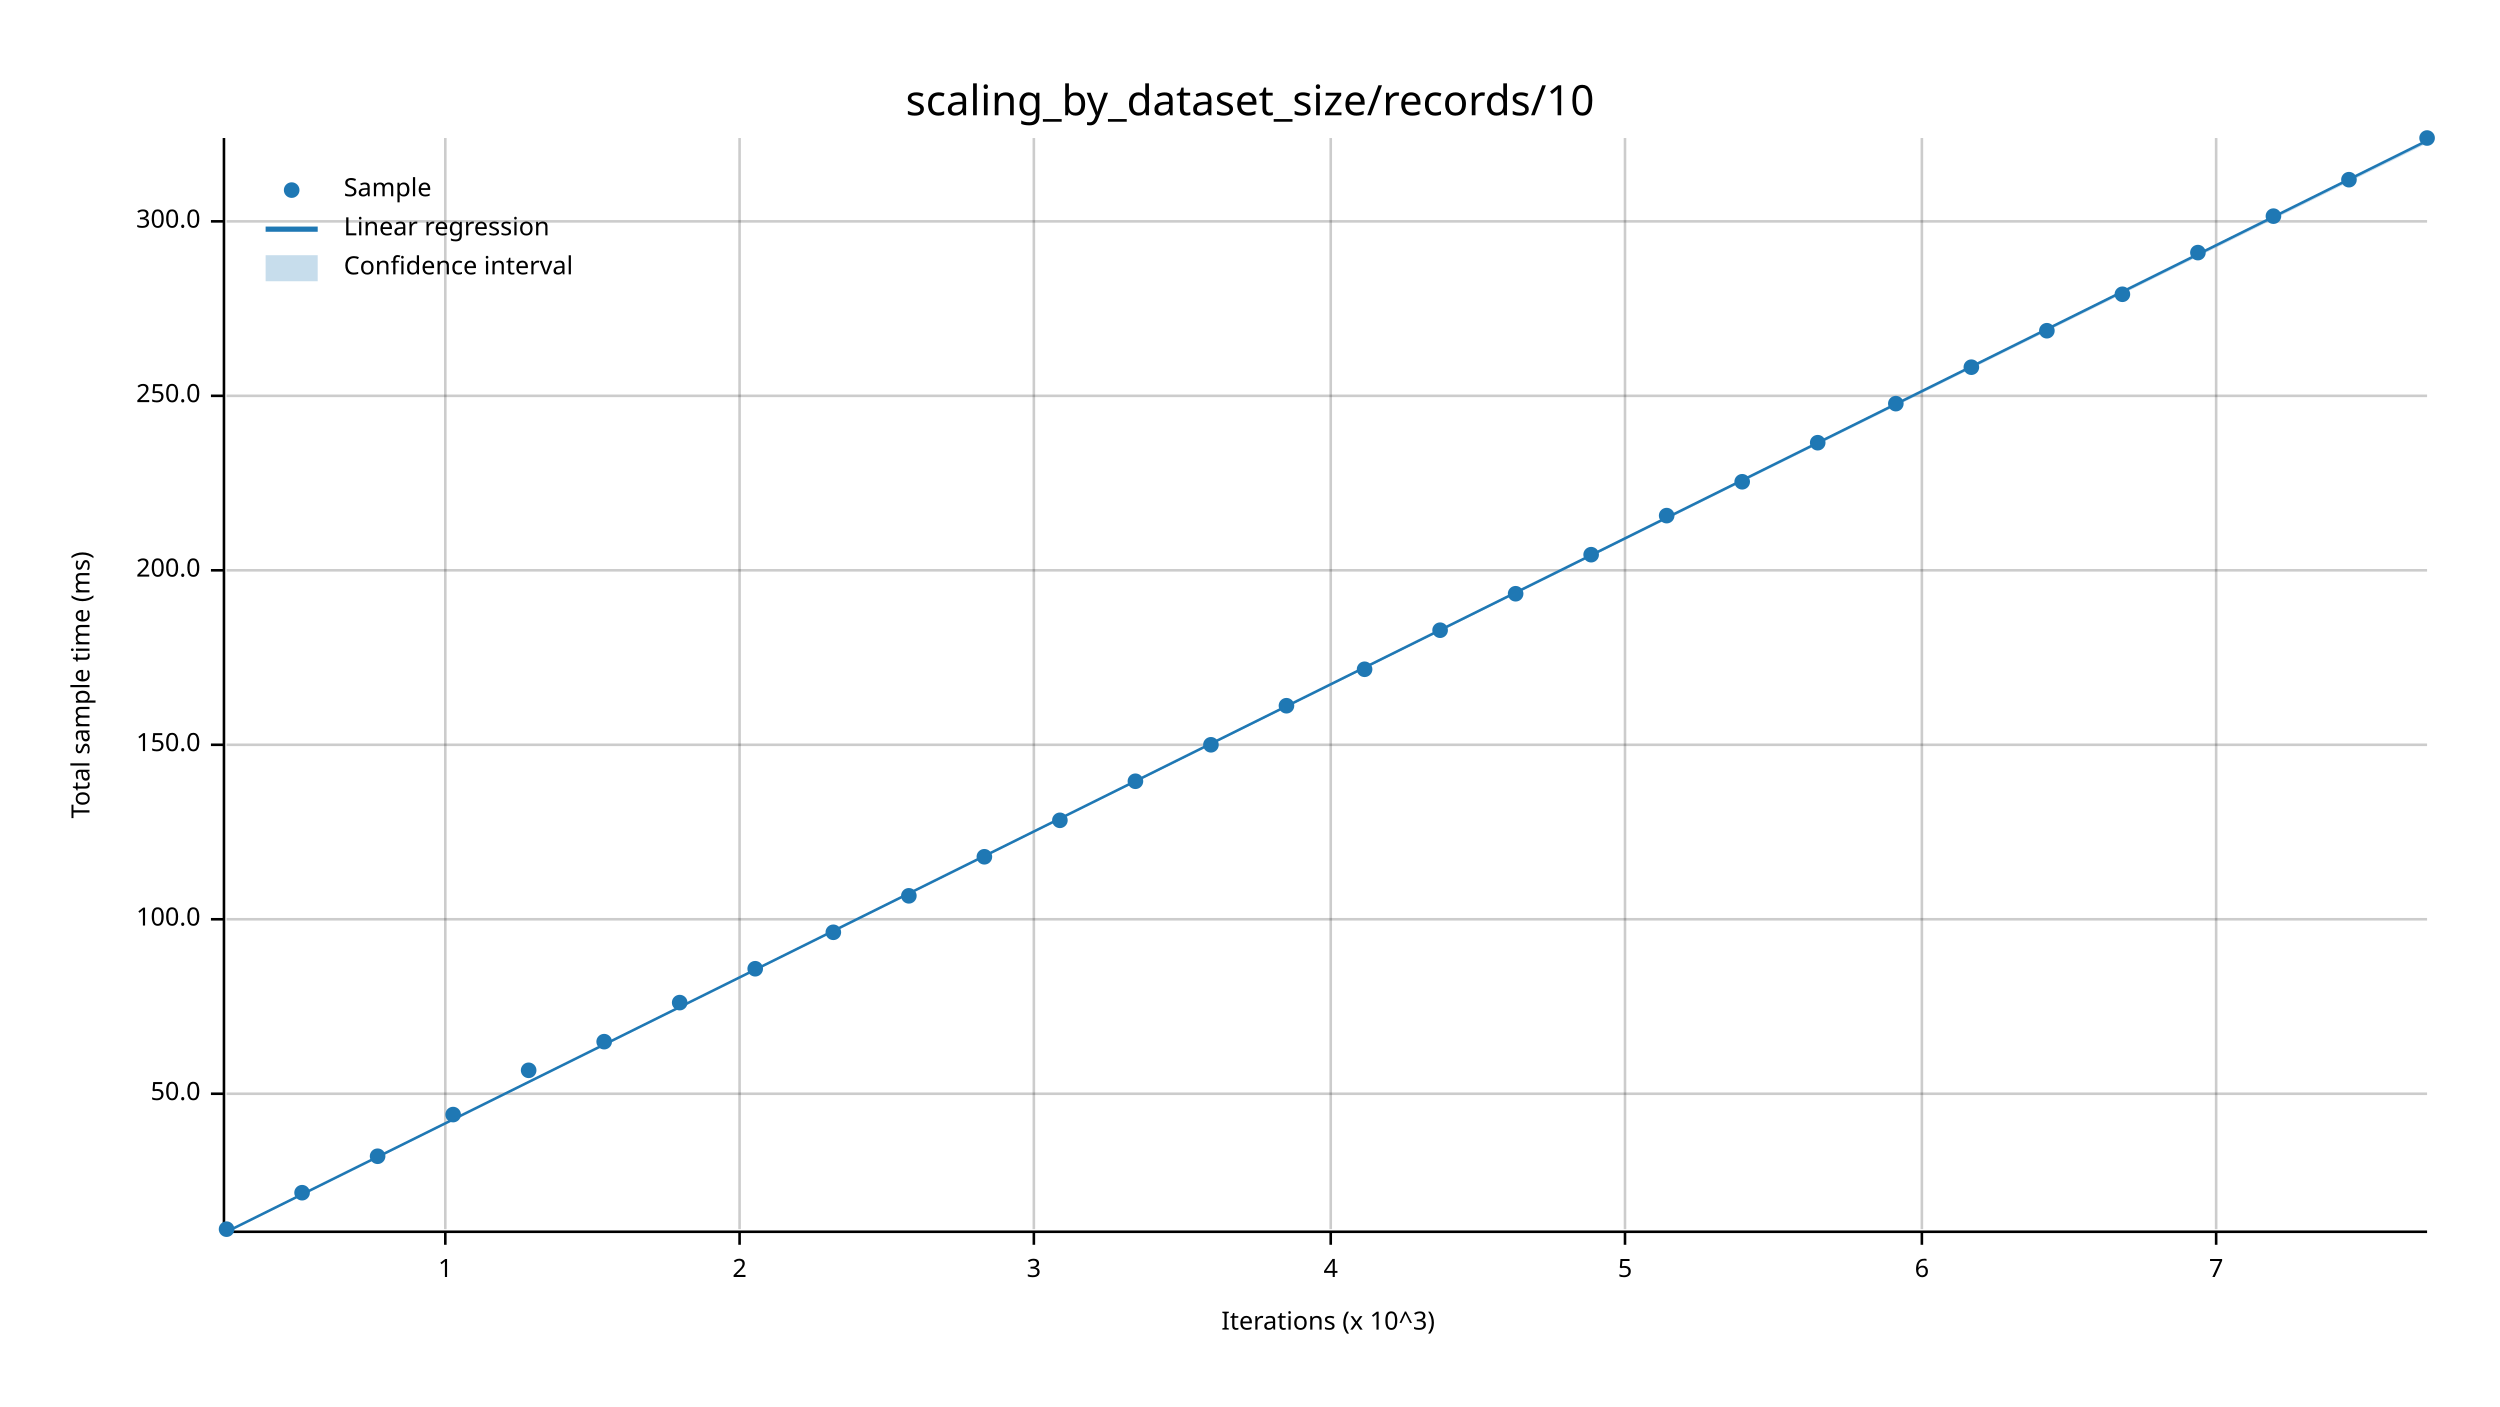
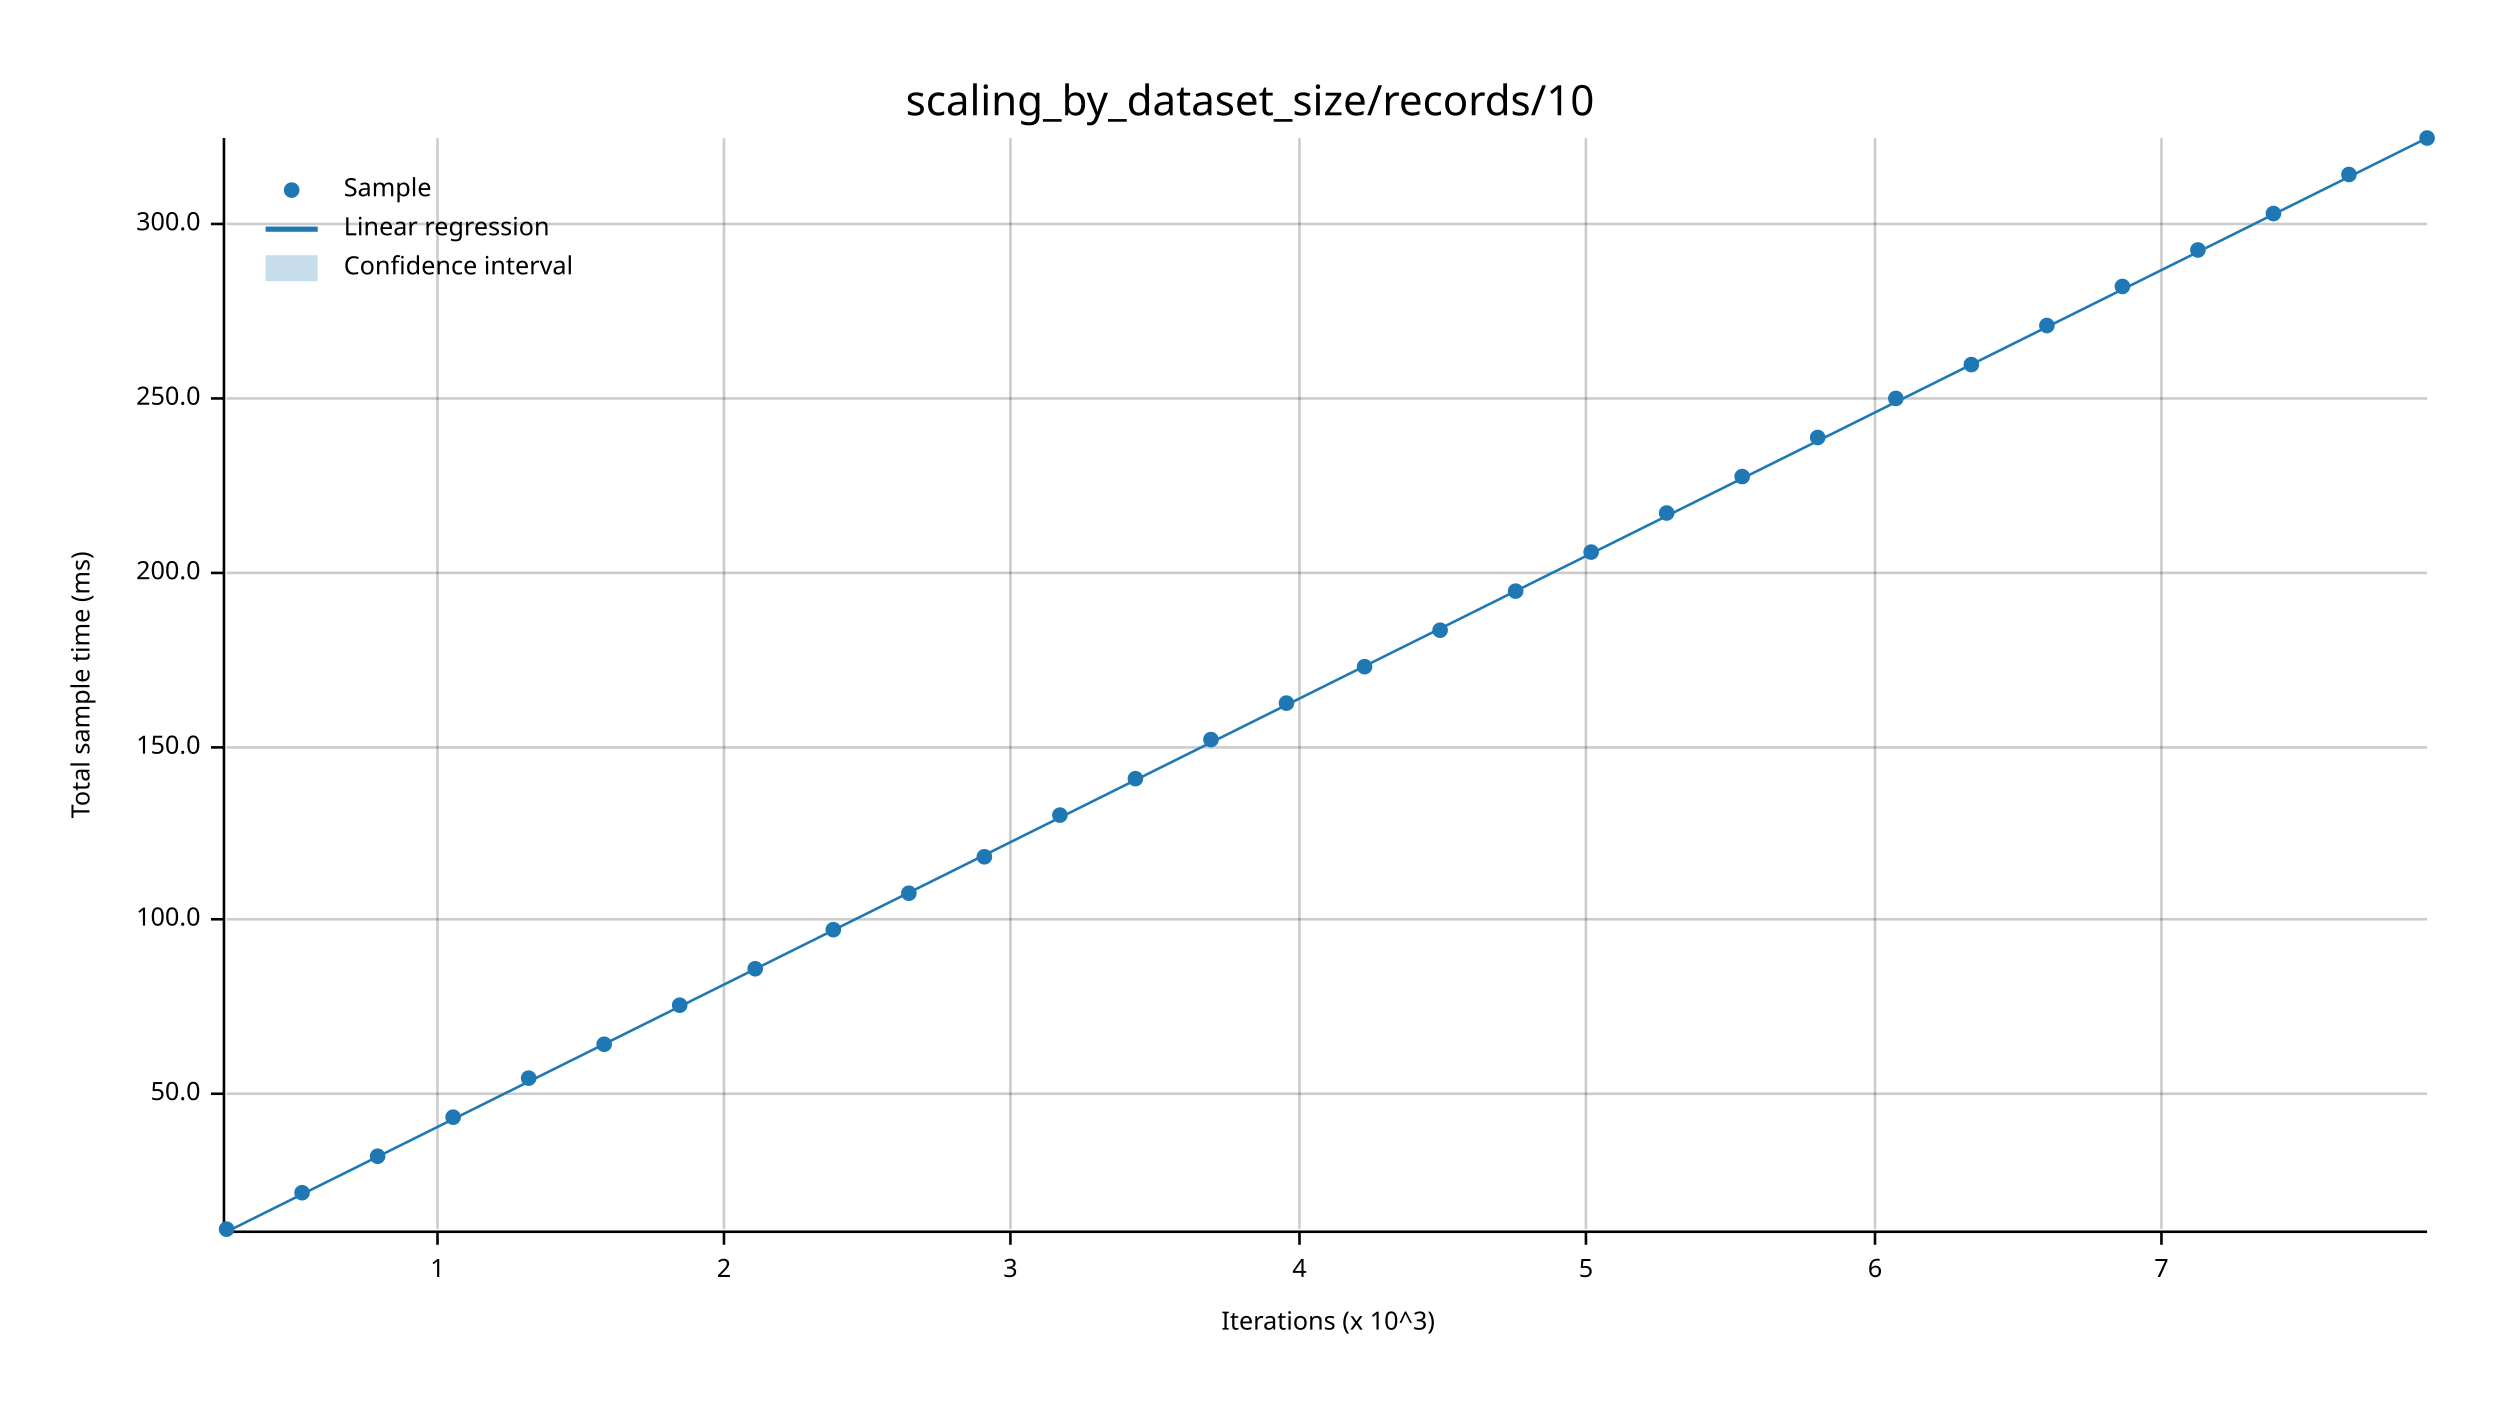
<svg xmlns="http://www.w3.org/2000/svg" width="960" height="540" viewBox="0 0 960 540">
  <text x="480" y="32" dy="0.76em" text-anchor="middle" font-family="sans-serif" font-size="16.129" opacity="1" fill="#000000">
scaling_by_dataset_size/records/10
</text>
  <text x="27" y="263" dy="0.76em" text-anchor="middle" font-family="sans-serif" font-size="9.677" opacity="1" fill="#000000" transform="rotate(270, 27, 263)">
Total sample time (ms)
</text>
  <text x="510" y="513" dy="-0.5ex" text-anchor="middle" font-family="sans-serif" font-size="9.677" opacity="1" fill="#000000">
Iterations (x 10^3)
</text>
-   <line opacity="0.2" stroke="#000000" stroke-width="1" x1="171" y1="472" x2="171" y2="53" />
-   <line opacity="0.2" stroke="#000000" stroke-width="1" x1="284" y1="472" x2="284" y2="53" />
-   <line opacity="0.2" stroke="#000000" stroke-width="1" x1="397" y1="472" x2="397" y2="53" />
-   <line opacity="0.2" stroke="#000000" stroke-width="1" x1="511" y1="472" x2="511" y2="53" />
-   <line opacity="0.2" stroke="#000000" stroke-width="1" x1="624" y1="472" x2="624" y2="53" />
-   <line opacity="0.2" stroke="#000000" stroke-width="1" x1="738" y1="472" x2="738" y2="53" />
-   <line opacity="0.2" stroke="#000000" stroke-width="1" x1="851" y1="472" x2="851" y2="53" />
+   <line opacity="0.2" stroke="#000000" stroke-width="1" x1="168" y1="472" x2="168" y2="53" />
+   <line opacity="0.2" stroke="#000000" stroke-width="1" x1="278" y1="472" x2="278" y2="53" />
+   <line opacity="0.2" stroke="#000000" stroke-width="1" x1="388" y1="472" x2="388" y2="53" />
+   <line opacity="0.2" stroke="#000000" stroke-width="1" x1="499" y1="472" x2="499" y2="53" />
+   <line opacity="0.2" stroke="#000000" stroke-width="1" x1="609" y1="472" x2="609" y2="53" />
+   <line opacity="0.2" stroke="#000000" stroke-width="1" x1="720" y1="472" x2="720" y2="53" />
+   <line opacity="0.2" stroke="#000000" stroke-width="1" x1="830" y1="472" x2="830" y2="53" />
  <line opacity="0.2" stroke="#000000" stroke-width="1" x1="87" y1="420" x2="932" y2="420" />
  <line opacity="0.2" stroke="#000000" stroke-width="1" x1="87" y1="353" x2="932" y2="353" />
-   <line opacity="0.2" stroke="#000000" stroke-width="1" x1="87" y1="286" x2="932" y2="286" />
-   <line opacity="0.2" stroke="#000000" stroke-width="1" x1="87" y1="219" x2="932" y2="219" />
-   <line opacity="0.2" stroke="#000000" stroke-width="1" x1="87" y1="152" x2="932" y2="152" />
-   <line opacity="0.2" stroke="#000000" stroke-width="1" x1="87" y1="85" x2="932" y2="85" />
+   <line opacity="0.2" stroke="#000000" stroke-width="1" x1="87" y1="287" x2="932" y2="287" />
+   <line opacity="0.2" stroke="#000000" stroke-width="1" x1="87" y1="220" x2="932" y2="220" />
+   <line opacity="0.2" stroke="#000000" stroke-width="1" x1="87" y1="153" x2="932" y2="153" />
+   <line opacity="0.2" stroke="#000000" stroke-width="1" x1="87" y1="86" x2="932" y2="86" />
  <polyline fill="none" opacity="1" stroke="#000000" stroke-width="1" points="86,53 86,472 " />
  <text x="77" y="420" dy="0.5ex" text-anchor="end" font-family="sans-serif" font-size="9.677" opacity="1" fill="#000000">
50.0
</text>
  <polyline fill="none" opacity="1" stroke="#000000" stroke-width="1" points="81,420 86,420 " />
  <text x="77" y="353" dy="0.5ex" text-anchor="end" font-family="sans-serif" font-size="9.677" opacity="1" fill="#000000">
100.0
</text>
  <polyline fill="none" opacity="1" stroke="#000000" stroke-width="1" points="81,353 86,353 " />
-   <text x="77" y="286" dy="0.5ex" text-anchor="end" font-family="sans-serif" font-size="9.677" opacity="1" fill="#000000">
+   <text x="77" y="287" dy="0.5ex" text-anchor="end" font-family="sans-serif" font-size="9.677" opacity="1" fill="#000000">
150.0
</text>
-   <polyline fill="none" opacity="1" stroke="#000000" stroke-width="1" points="81,286 86,286 " />
-   <text x="77" y="219" dy="0.5ex" text-anchor="end" font-family="sans-serif" font-size="9.677" opacity="1" fill="#000000">
+   <polyline fill="none" opacity="1" stroke="#000000" stroke-width="1" points="81,287 86,287 " />
+   <text x="77" y="220" dy="0.5ex" text-anchor="end" font-family="sans-serif" font-size="9.677" opacity="1" fill="#000000">
200.0
</text>
-   <polyline fill="none" opacity="1" stroke="#000000" stroke-width="1" points="81,219 86,219 " />
-   <text x="77" y="152" dy="0.5ex" text-anchor="end" font-family="sans-serif" font-size="9.677" opacity="1" fill="#000000">
+   <polyline fill="none" opacity="1" stroke="#000000" stroke-width="1" points="81,220 86,220 " />
+   <text x="77" y="153" dy="0.5ex" text-anchor="end" font-family="sans-serif" font-size="9.677" opacity="1" fill="#000000">
250.0
</text>
-   <polyline fill="none" opacity="1" stroke="#000000" stroke-width="1" points="81,152 86,152 " />
-   <text x="77" y="85" dy="0.5ex" text-anchor="end" font-family="sans-serif" font-size="9.677" opacity="1" fill="#000000">
+   <polyline fill="none" opacity="1" stroke="#000000" stroke-width="1" points="81,153 86,153 " />
+   <text x="77" y="86" dy="0.5ex" text-anchor="end" font-family="sans-serif" font-size="9.677" opacity="1" fill="#000000">
300.0
</text>
-   <polyline fill="none" opacity="1" stroke="#000000" stroke-width="1" points="81,85 86,85 " />
+   <polyline fill="none" opacity="1" stroke="#000000" stroke-width="1" points="81,86 86,86 " />
  <polyline fill="none" opacity="1" stroke="#000000" stroke-width="1" points="87,473 932,473 " />
-   <text x="171" y="483" dy="0.76em" text-anchor="middle" font-family="sans-serif" font-size="9.677" opacity="1" fill="#000000">
+   <text x="168" y="483" dy="0.76em" text-anchor="middle" font-family="sans-serif" font-size="9.677" opacity="1" fill="#000000">
1
</text>
-   <polyline fill="none" opacity="1" stroke="#000000" stroke-width="1" points="171,473 171,478 " />
-   <text x="284" y="483" dy="0.76em" text-anchor="middle" font-family="sans-serif" font-size="9.677" opacity="1" fill="#000000">
+   <polyline fill="none" opacity="1" stroke="#000000" stroke-width="1" points="168,473 168,478 " />
+   <text x="278" y="483" dy="0.76em" text-anchor="middle" font-family="sans-serif" font-size="9.677" opacity="1" fill="#000000">
2
</text>
-   <polyline fill="none" opacity="1" stroke="#000000" stroke-width="1" points="284,473 284,478 " />
-   <text x="397" y="483" dy="0.76em" text-anchor="middle" font-family="sans-serif" font-size="9.677" opacity="1" fill="#000000">
+   <polyline fill="none" opacity="1" stroke="#000000" stroke-width="1" points="278,473 278,478 " />
+   <text x="388" y="483" dy="0.76em" text-anchor="middle" font-family="sans-serif" font-size="9.677" opacity="1" fill="#000000">
3
</text>
-   <polyline fill="none" opacity="1" stroke="#000000" stroke-width="1" points="397,473 397,478 " />
-   <text x="511" y="483" dy="0.76em" text-anchor="middle" font-family="sans-serif" font-size="9.677" opacity="1" fill="#000000">
+   <polyline fill="none" opacity="1" stroke="#000000" stroke-width="1" points="388,473 388,478 " />
+   <text x="499" y="483" dy="0.76em" text-anchor="middle" font-family="sans-serif" font-size="9.677" opacity="1" fill="#000000">
4
</text>
-   <polyline fill="none" opacity="1" stroke="#000000" stroke-width="1" points="511,473 511,478 " />
-   <text x="624" y="483" dy="0.76em" text-anchor="middle" font-family="sans-serif" font-size="9.677" opacity="1" fill="#000000">
+   <polyline fill="none" opacity="1" stroke="#000000" stroke-width="1" points="499,473 499,478 " />
+   <text x="609" y="483" dy="0.76em" text-anchor="middle" font-family="sans-serif" font-size="9.677" opacity="1" fill="#000000">
5
</text>
-   <polyline fill="none" opacity="1" stroke="#000000" stroke-width="1" points="624,473 624,478 " />
-   <text x="738" y="483" dy="0.76em" text-anchor="middle" font-family="sans-serif" font-size="9.677" opacity="1" fill="#000000">
+   <polyline fill="none" opacity="1" stroke="#000000" stroke-width="1" points="609,473 609,478 " />
+   <text x="720" y="483" dy="0.76em" text-anchor="middle" font-family="sans-serif" font-size="9.677" opacity="1" fill="#000000">
6
</text>
-   <polyline fill="none" opacity="1" stroke="#000000" stroke-width="1" points="738,473 738,478 " />
-   <text x="851" y="483" dy="0.76em" text-anchor="middle" font-family="sans-serif" font-size="9.677" opacity="1" fill="#000000">
+   <polyline fill="none" opacity="1" stroke="#000000" stroke-width="1" points="720,473 720,478 " />
+   <text x="830" y="483" dy="0.76em" text-anchor="middle" font-family="sans-serif" font-size="9.677" opacity="1" fill="#000000">
7
</text>
-   <polyline fill="none" opacity="1" stroke="#000000" stroke-width="1" points="851,473 851,478 " />
+   <polyline fill="none" opacity="1" stroke="#000000" stroke-width="1" points="830,473 830,478 " />
  <circle cx="87" cy="472" r="3" opacity="1" fill="#1F78B4" stroke="none" stroke-width="1" />
  <circle cx="116" cy="458" r="3" opacity="1" fill="#1F78B4" stroke="none" stroke-width="1" />
  <circle cx="145" cy="444" r="3" opacity="1" fill="#1F78B4" stroke="none" stroke-width="1" />
-   <circle cx="174" cy="428" r="3" opacity="1" fill="#1F78B4" stroke="none" stroke-width="1" />
-   <circle cx="203" cy="411" r="3" opacity="1" fill="#1F78B4" stroke="none" stroke-width="1" />
-   <circle cx="232" cy="400" r="3" opacity="1" fill="#1F78B4" stroke="none" stroke-width="1" />
-   <circle cx="261" cy="385" r="3" opacity="1" fill="#1F78B4" stroke="none" stroke-width="1" />
+   <circle cx="174" cy="429" r="3" opacity="1" fill="#1F78B4" stroke="none" stroke-width="1" />
+   <circle cx="203" cy="414" r="3" opacity="1" fill="#1F78B4" stroke="none" stroke-width="1" />
+   <circle cx="232" cy="401" r="3" opacity="1" fill="#1F78B4" stroke="none" stroke-width="1" />
+   <circle cx="261" cy="386" r="3" opacity="1" fill="#1F78B4" stroke="none" stroke-width="1" />
  <circle cx="290" cy="372" r="3" opacity="1" fill="#1F78B4" stroke="none" stroke-width="1" />
-   <circle cx="320" cy="358" r="3" opacity="1" fill="#1F78B4" stroke="none" stroke-width="1" />
-   <circle cx="349" cy="344" r="3" opacity="1" fill="#1F78B4" stroke="none" stroke-width="1" />
+   <circle cx="320" cy="357" r="3" opacity="1" fill="#1F78B4" stroke="none" stroke-width="1" />
+   <circle cx="349" cy="343" r="3" opacity="1" fill="#1F78B4" stroke="none" stroke-width="1" />
  <circle cx="378" cy="329" r="3" opacity="1" fill="#1F78B4" stroke="none" stroke-width="1" />
-   <circle cx="407" cy="315" r="3" opacity="1" fill="#1F78B4" stroke="none" stroke-width="1" />
-   <circle cx="436" cy="300" r="3" opacity="1" fill="#1F78B4" stroke="none" stroke-width="1" />
-   <circle cx="465" cy="286" r="3" opacity="1" fill="#1F78B4" stroke="none" stroke-width="1" />
-   <circle cx="494" cy="271" r="3" opacity="1" fill="#1F78B4" stroke="none" stroke-width="1" />
-   <circle cx="524" cy="257" r="3" opacity="1" fill="#1F78B4" stroke="none" stroke-width="1" />
+   <circle cx="407" cy="313" r="3" opacity="1" fill="#1F78B4" stroke="none" stroke-width="1" />
+   <circle cx="436" cy="299" r="3" opacity="1" fill="#1F78B4" stroke="none" stroke-width="1" />
+   <circle cx="465" cy="284" r="3" opacity="1" fill="#1F78B4" stroke="none" stroke-width="1" />
+   <circle cx="494" cy="270" r="3" opacity="1" fill="#1F78B4" stroke="none" stroke-width="1" />
+   <circle cx="524" cy="256" r="3" opacity="1" fill="#1F78B4" stroke="none" stroke-width="1" />
  <circle cx="553" cy="242" r="3" opacity="1" fill="#1F78B4" stroke="none" stroke-width="1" />
-   <circle cx="582" cy="228" r="3" opacity="1" fill="#1F78B4" stroke="none" stroke-width="1" />
-   <circle cx="611" cy="213" r="3" opacity="1" fill="#1F78B4" stroke="none" stroke-width="1" />
-   <circle cx="640" cy="198" r="3" opacity="1" fill="#1F78B4" stroke="none" stroke-width="1" />
-   <circle cx="669" cy="185" r="3" opacity="1" fill="#1F78B4" stroke="none" stroke-width="1" />
-   <circle cx="698" cy="170" r="3" opacity="1" fill="#1F78B4" stroke="none" stroke-width="1" />
-   <circle cx="728" cy="155" r="3" opacity="1" fill="#1F78B4" stroke="none" stroke-width="1" />
-   <circle cx="757" cy="141" r="3" opacity="1" fill="#1F78B4" stroke="none" stroke-width="1" />
-   <circle cx="786" cy="127" r="3" opacity="1" fill="#1F78B4" stroke="none" stroke-width="1" />
-   <circle cx="815" cy="113" r="3" opacity="1" fill="#1F78B4" stroke="none" stroke-width="1" />
-   <circle cx="844" cy="97" r="3" opacity="1" fill="#1F78B4" stroke="none" stroke-width="1" />
-   <circle cx="873" cy="83" r="3" opacity="1" fill="#1F78B4" stroke="none" stroke-width="1" />
-   <circle cx="902" cy="69" r="3" opacity="1" fill="#1F78B4" stroke="none" stroke-width="1" />
+   <circle cx="582" cy="227" r="3" opacity="1" fill="#1F78B4" stroke="none" stroke-width="1" />
+   <circle cx="611" cy="212" r="3" opacity="1" fill="#1F78B4" stroke="none" stroke-width="1" />
+   <circle cx="640" cy="197" r="3" opacity="1" fill="#1F78B4" stroke="none" stroke-width="1" />
+   <circle cx="669" cy="183" r="3" opacity="1" fill="#1F78B4" stroke="none" stroke-width="1" />
+   <circle cx="698" cy="168" r="3" opacity="1" fill="#1F78B4" stroke="none" stroke-width="1" />
+   <circle cx="728" cy="153" r="3" opacity="1" fill="#1F78B4" stroke="none" stroke-width="1" />
+   <circle cx="757" cy="140" r="3" opacity="1" fill="#1F78B4" stroke="none" stroke-width="1" />
+   <circle cx="786" cy="125" r="3" opacity="1" fill="#1F78B4" stroke="none" stroke-width="1" />
+   <circle cx="815" cy="110" r="3" opacity="1" fill="#1F78B4" stroke="none" stroke-width="1" />
+   <circle cx="844" cy="96" r="3" opacity="1" fill="#1F78B4" stroke="none" stroke-width="1" />
+   <circle cx="873" cy="82" r="3" opacity="1" fill="#1F78B4" stroke="none" stroke-width="1" />
+   <circle cx="902" cy="67" r="3" opacity="1" fill="#1F78B4" stroke="none" stroke-width="1" />
  <circle cx="932" cy="53" r="3" opacity="1" fill="#1F78B4" stroke="none" stroke-width="1" />
-   <polyline fill="none" opacity="1" stroke="#1F78B4" stroke-width="1" points="87,473 932,54 " />
-   <polygon opacity="0.25" fill="#1F78B4" points="87,473 932,55 932,54 " />
+   <polyline fill="none" opacity="1" stroke="#1F78B4" stroke-width="1" points="87,473 932,53 " />
+   <polygon opacity="0.25" fill="#1F78B4" points="87,473 932,53 932,53 " />
  <text x="132" y="68" dy="0.76em" text-anchor="start" font-family="sans-serif" font-size="9.677" opacity="1" fill="#000000">
Sample
</text>
  <text x="132" y="83" dy="0.76em" text-anchor="start" font-family="sans-serif" font-size="9.677" opacity="1" fill="#000000">
Linear regression
</text>
  <text x="132" y="98" dy="0.76em" text-anchor="start" font-family="sans-serif" font-size="9.677" opacity="1" fill="#000000">
Confidence interval
</text>
  <circle cx="112" cy="73" r="3" opacity="1" fill="#1F78B4" stroke="none" stroke-width="1" />
  <polyline fill="none" opacity="1" stroke="#1F78B4" stroke-width="2" points="102,88 122,88 " />
  <rect x="102" y="98" width="20" height="10" opacity="0.25" fill="#1F78B4" stroke="none" />
</svg>
